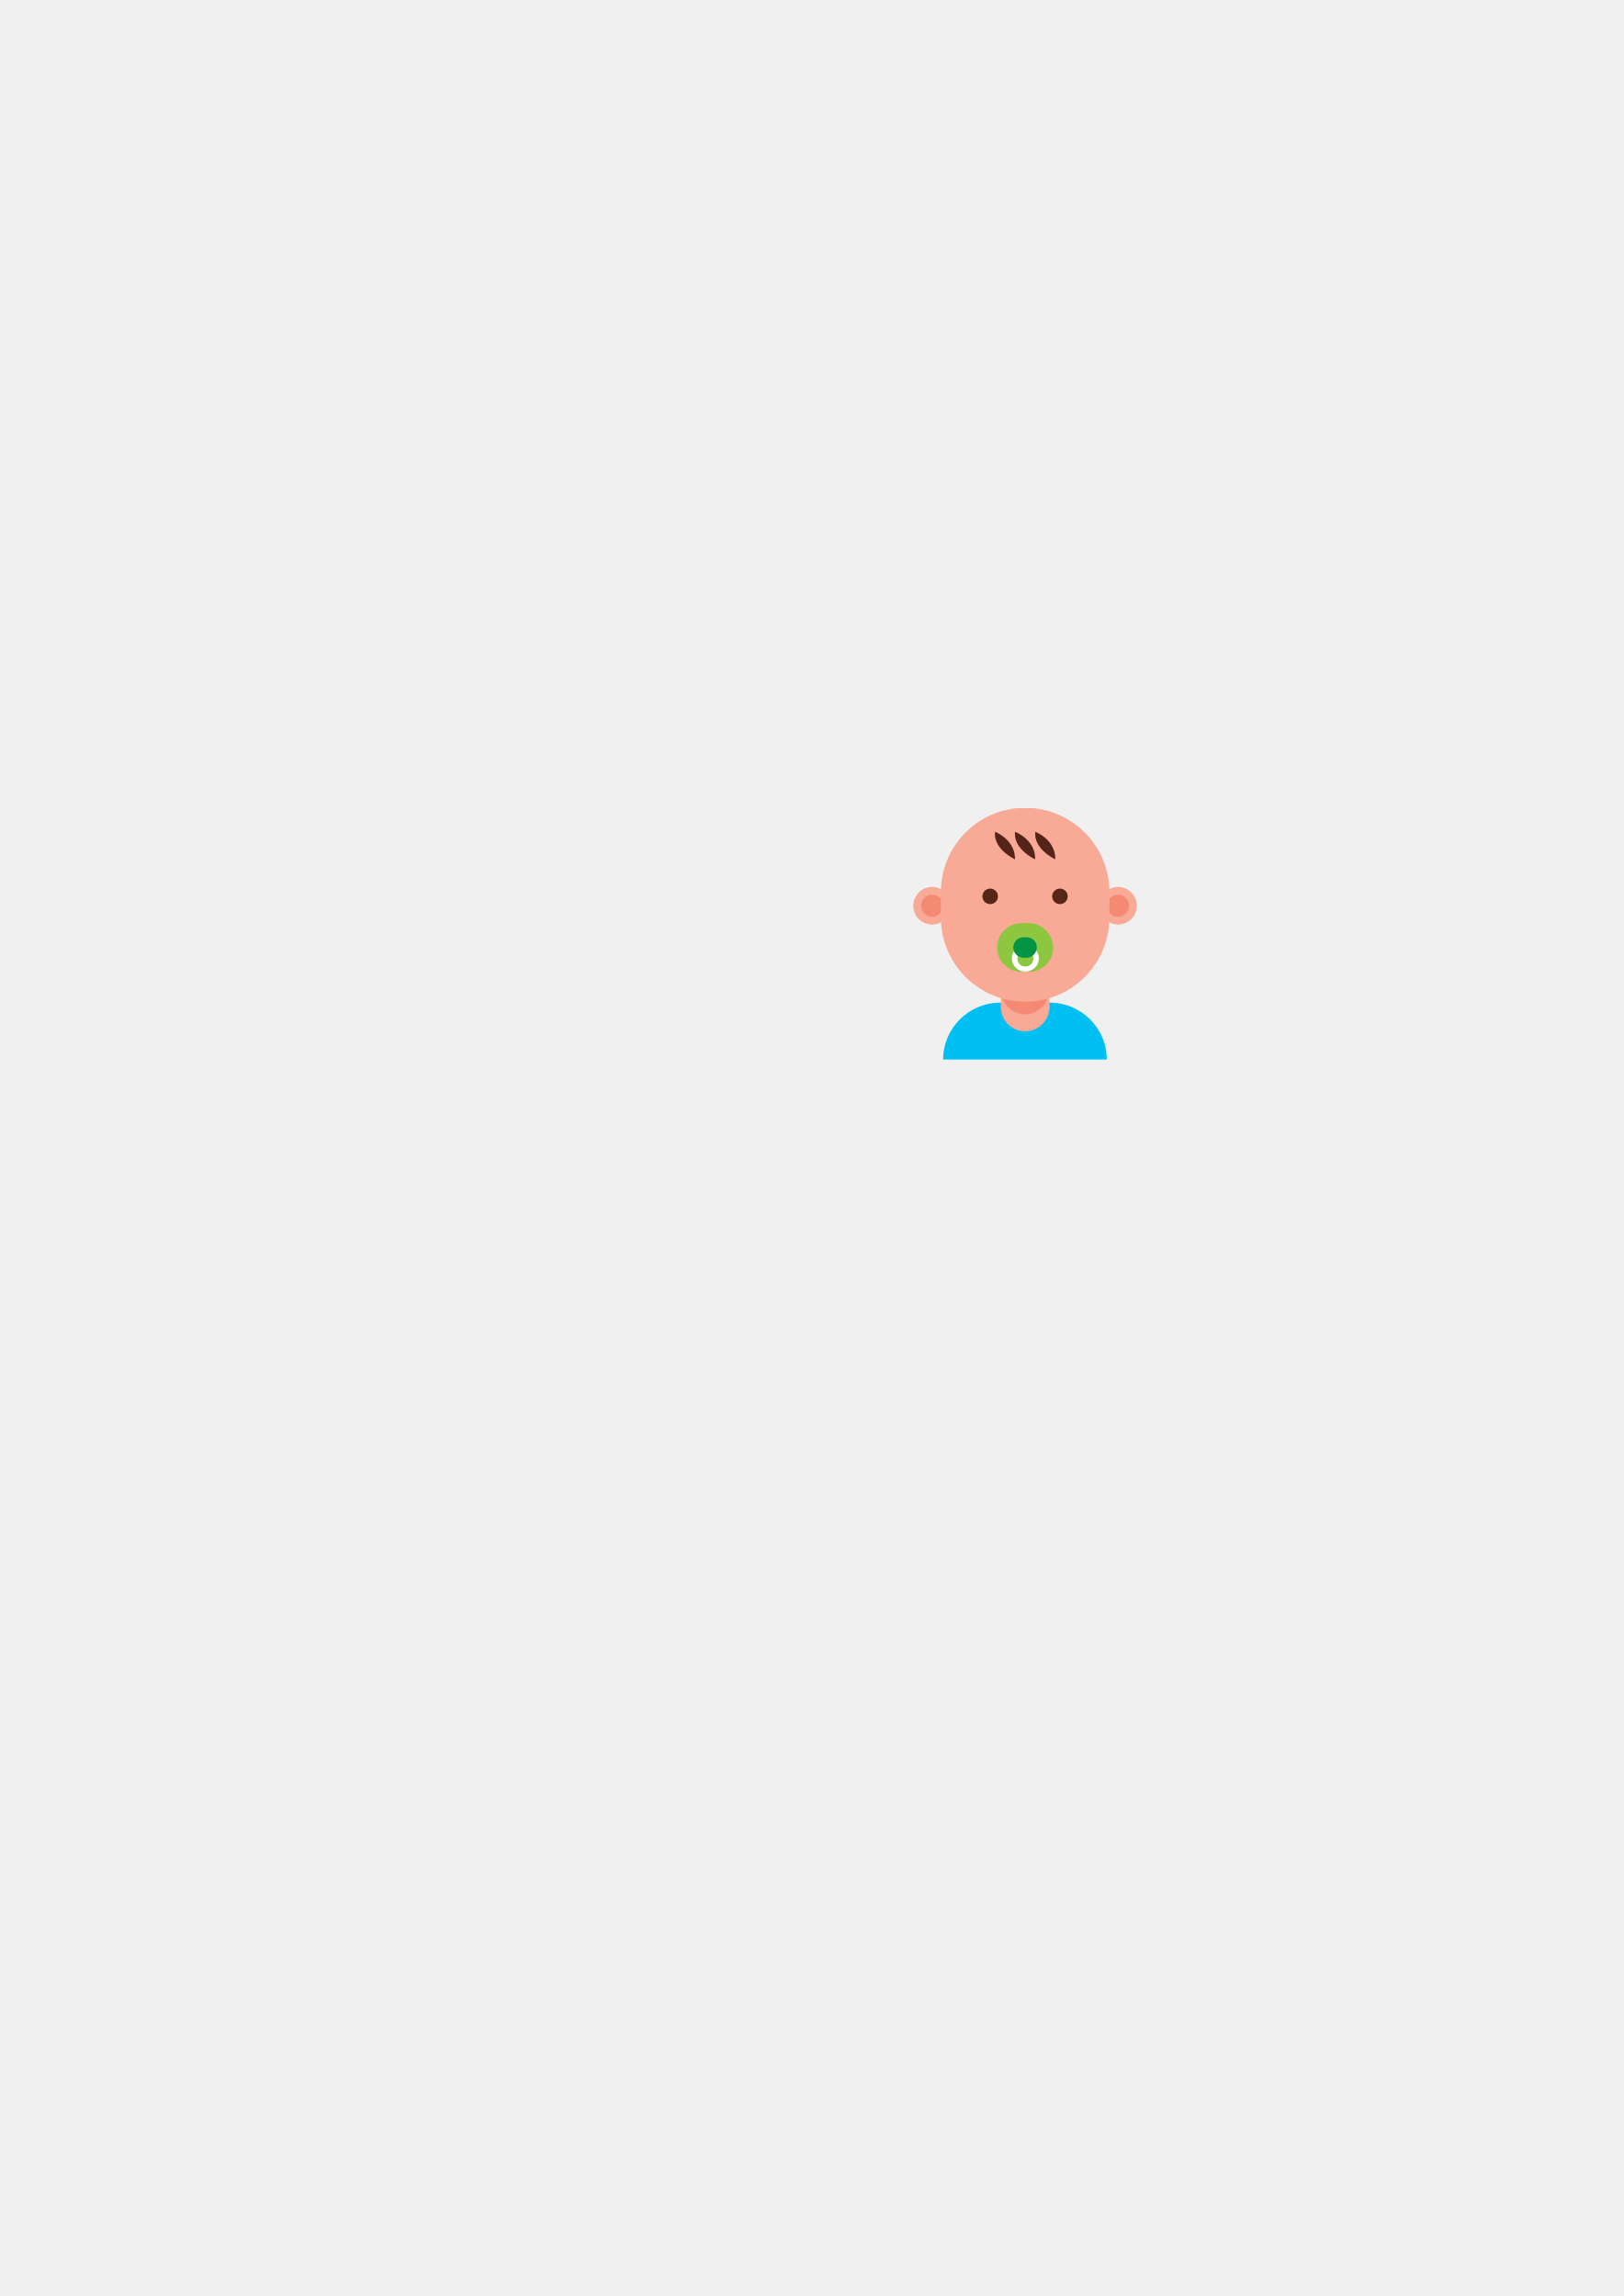
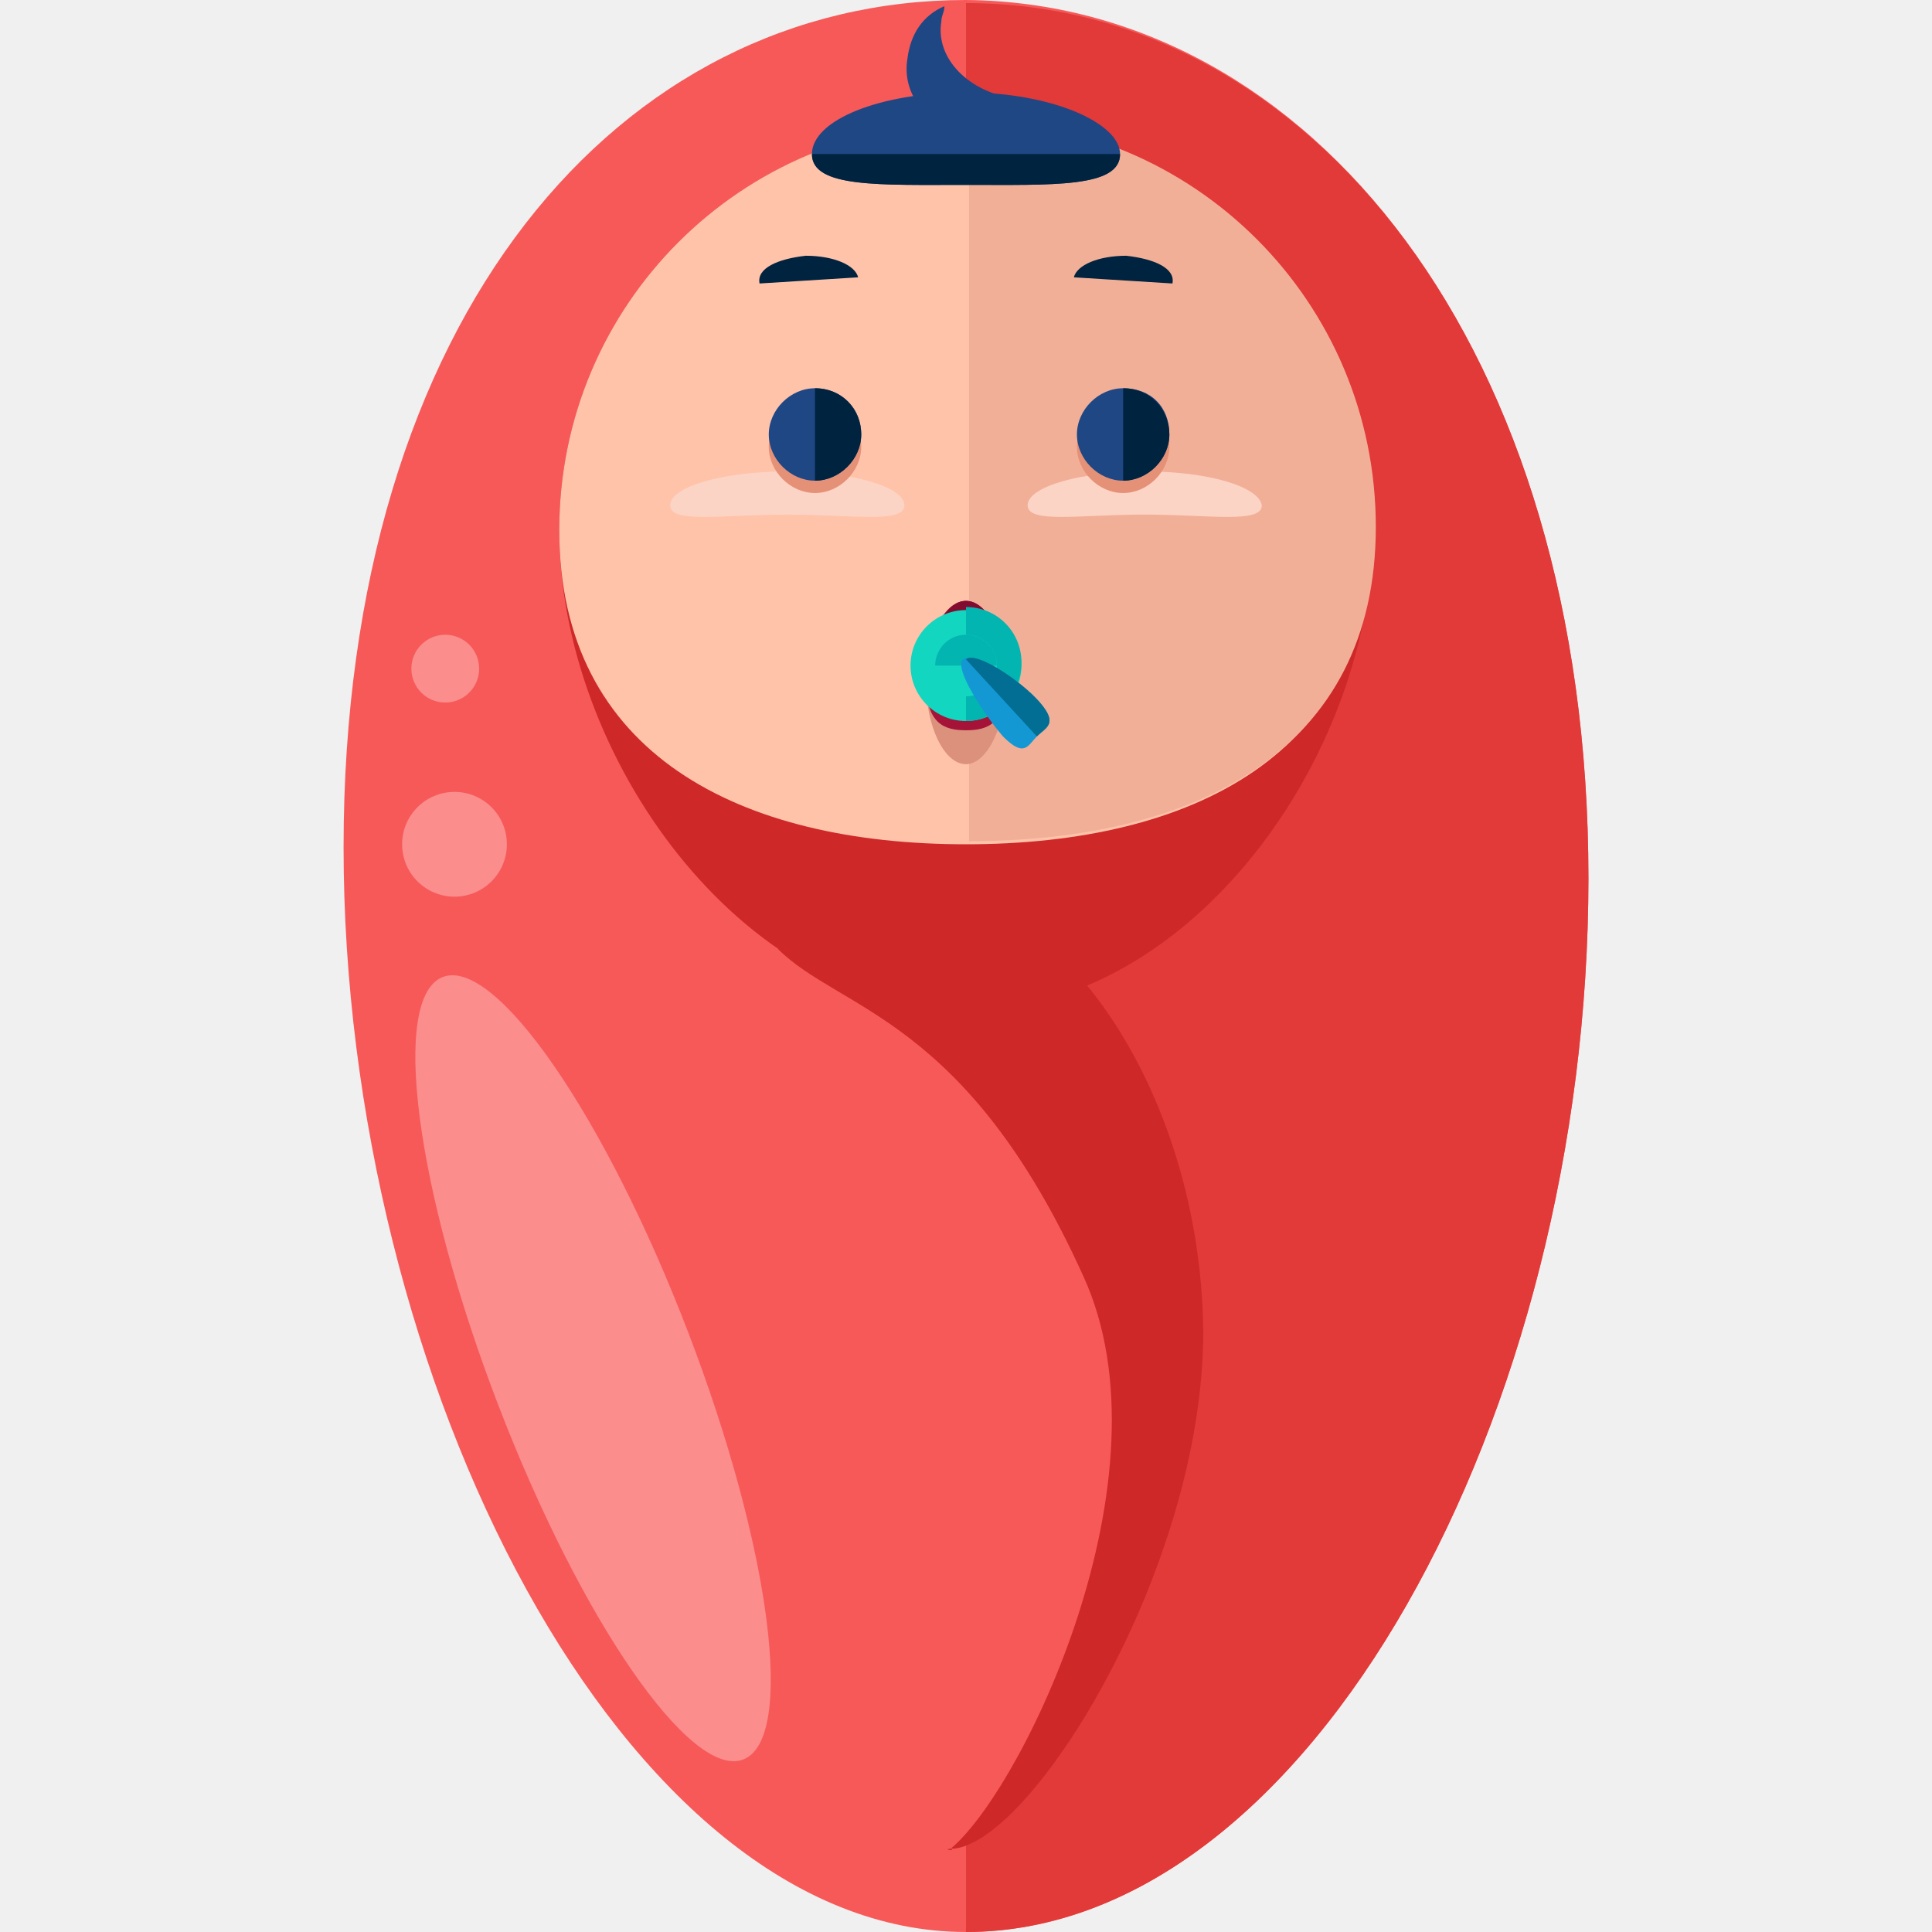
- <svg xmlns="http://www.w3.org/2000/svg" xml:space="preserve" width="2480px" height="3508px" version="1.1" style="shape-rendering:geometricPrecision; text-rendering:geometricPrecision; image-rendering:optimizeQuality; fill-rule:evenodd; clip-rule:evenodd" viewBox="0 0 2480 3507.43">
-   <defs>
-     <style type="text/css">
-    
-     .fil6 {fill:#009444}
-     .fil0 {fill:#00C0F3}
-     .fil7 {fill:#552419}
-     .fil3 {fill:#562617}
-     .fil4 {fill:#8DC63F}
-     .fil2 {fill:#F58A74}
-     .fil1 {fill:#F8AA97}
-     .fil5 {fill:white}
-    
-   </style>
-   </defs>
-   <g id="Слой_x0020_1">
-     <path class="fil0" d="M1440.76 1618.58l0 0 249.96 0c0,-48.12 -39.05,-86.87 -86.86,-86.87l-76.24 0c-47.81,0 -86.86,39.06 -86.86,86.87zm249.96 0l0 0z" />
-     <g id="_2496582399856">
-       <path class="fil1" d="M1736.66 1383.6c0,15.88 -12.88,28.75 -28.75,28.75 -15.87,0 -28.75,-12.87 -28.75,-28.75 0,-15.87 12.88,-28.74 28.75,-28.74 15.87,0 28.75,12.87 28.75,28.74l0 0z" />
-       <path class="fil2" d="M1724.78 1383.6c0,9.32 -7.55,16.88 -16.87,16.88 -9.32,0 -16.87,-7.56 -16.87,-16.88 0,-9.31 7.55,-16.87 16.87,-16.87 9.32,0 16.87,7.56 16.87,16.87l0 0z" />
-     </g>
-     <path class="fil1" d="M1452.63 1383.6c0,15.88 -12.87,28.75 -28.75,28.75 -15.87,0 -28.74,-12.87 -28.74,-28.75 0,-15.87 12.87,-28.74 28.74,-28.74 15.88,0 28.75,12.87 28.75,28.74z" />
-     <path class="fil2" d="M1440.76 1383.6c0,9.32 -7.56,16.88 -16.88,16.88 -9.32,0 -16.87,-7.56 -16.87,-16.88 0,-9.31 7.55,-16.87 16.87,-16.87 9.32,0 16.88,7.56 16.88,16.87z" />
-     <path class="fil1" d="M1528.87 1417.35l0 120.92c0,20.31 16.56,37.19 37.18,37.19l0 0c20.31,0 37.18,-16.57 37.18,-37.19l0 -120.92 -74.36 0z" />
-     <path class="fil2" d="M1528.87 1511.71c0,20.31 16.25,37.5 36.56,37.81 0,0 0.31,0 0.31,0l0 0c0,0 0.31,0 0.31,0 20.31,0 36.56,-17.18 36.56,-37.81l0 -48.74 -74.05 0 0 48.74 0.31 0z" />
-     <path class="fil1" d="M1437.32 1362.67l0 38.74c0,70.93 57.49,128.74 128.73,128.74l0 0c70.93,0 128.74,-57.49 128.74,-128.73l0 -38.75c0,-66.72 -50.89,-121.83 -116.23,-128.13l-25.03 0c-65.33,6.31 -116.21,61.41 -116.21,128.13z" />
-     <path class="fil3" d="M1524.49 1369.23c0,6.56 -5.31,11.87 -11.87,11.87 -6.55,0 -11.87,-5.31 -11.87,-11.87 0,-6.56 5.32,-11.87 11.87,-11.87 6.56,0 11.87,5.31 11.87,11.87z" />
-     <path class="fil3" d="M1631.04 1369.23c0,6.56 -5.31,11.87 -11.87,11.87 -6.56,0 -11.87,-5.31 -11.87,-11.87 0,-6.56 5.31,-11.87 11.87,-11.87 6.56,0 11.87,5.31 11.87,11.87z" />
-     <path class="fil4" d="M1571.68 1410.16l-11.25 0c-20.63,0 -37.18,16.57 -37.18,37.19l0 0c0,20.62 16.56,37.18 37.18,37.18l11.25 0c20.62,0 37.18,-16.56 37.18,-37.18l0 0c-0.31,-20.62 -16.87,-37.19 -37.18,-37.19z" />
-     <path class="fil5" d="M1566.05 1484.22c-5.31,0 -10.62,-2.19 -14.37,-5.94 -3.75,-3.75 -5.94,-9.06 -5.94,-14.37 0,-5.31 2.19,-10.63 5.94,-14.38l5.94 5.94c-2.19,2.19 -3.44,5.31 -3.44,8.75 0,3.12 1.25,6.25 3.44,8.75 2.18,2.18 5.31,3.43 8.74,3.43 3.44,0 6.25,-1.25 8.75,-3.43 2.19,-2.19 3.44,-5.31 3.44,-8.75 0,-3.13 -1.25,-6.25 -3.44,-8.75l5.94 -5.94c3.75,3.75 5.94,9.07 5.94,14.38 0,5.31 -2.19,10.62 -5.94,14.37 -4.37,3.75 -9.69,5.94 -15,5.94z" />
-     <path class="fil6" d="M1568.24 1431.72l-4.69 0c-8.75,0 -15.62,7.19 -15.62,15.63l0 0c0,8.75 7.19,15.62 15.62,15.62l4.69 0c8.75,0 15.62,-7.19 15.62,-15.62l0 0c0.32,-8.75 -6.87,-15.63 -15.62,-15.63z" />
-     <path class="fil7" d="M1520.12 1270.49c0,0 -5.62,23.44 30.31,42.19 0,0 3.12,-26.88 -30.31,-42.19z" />
-     <path class="fil7" d="M1550.74 1270.49c0,0 -5.62,23.44 30.31,42.19 0.31,0 3.44,-26.88 -30.31,-42.19z" />
-     <path class="fil7" d="M1581.68 1270.49c0,0 -5.63,23.44 30.3,42.19 0,0 3.13,-26.88 -30.3,-42.19z" />
+ <svg xmlns="http://www.w3.org/2000/svg" version="1.1" id="Layer_1" x="0px" y="0px" viewBox="0 0 501.6 501.6" style="enable-background:new 0 0 501.6 501.6;" xml:space="preserve">
+   <path style="fill:#F75959;" d="M412.4,228c0,138.4-72,273.6-161.6,273.6C162,501.6,89.2,358.4,89.2,220S161.2,0,250.8,0  C339.6,0.8,412.4,89.6,412.4,228z" />
+   <path style="fill:#E23939;" d="M250.8,0.8c88.8,0,161.6,88.8,161.6,227.2s-72,273.6-161.6,273.6" />
+   <path style="fill:#CE2828;" d="M356.4,137.6c0,58.4-47.2,124.8-105.6,124.8S145.2,196,145.2,137.6S192.4,32,250.8,32  S356.4,79.2,356.4,137.6z" />
+   <path style="fill:#FFC3A9;" d="M356.4,137.6c0,58.4-47.2,81.6-105.6,81.6S145.2,196,145.2,137.6S192.4,32,250.8,32  S356.4,79.2,356.4,137.6z" />
+   <path style="fill:#F2AF97;" d="M251.6,31.2c58.4,0,105.6,47.2,105.6,105.6s-47.2,81.6-105.6,81.6" />
+   <g>
+     <path style="fill:#00233F;" d="M209.2,66.4c-7.2,0.8-12.8,3.2-12,7.2l25.6-1.6C222,68.8,216.4,66.4,209.2,66.4z" />
+     <path style="fill:#00233F;" d="M292.4,66.4c7.2,0.8,12.8,3.2,12,7.2L278.8,72C279.6,68.8,285.2,66.4,292.4,66.4z" />
  </g>
+   <g>
+     <path style="fill:#FCD4C5;" d="M204.4,122.4c-16.8,0-30.4,4-30.4,8.8s13.6,2.4,30.4,2.4s30.4,2.4,30.4-2.4   C234.8,126.4,221.2,122.4,204.4,122.4z" />
+     <path style="fill:#FCD4C5;" d="M297.2,122.4c-16.8,0-30.4,4-30.4,8.8s13.6,2.4,30.4,2.4s30.4,2.4,30.4-2.4   C326.8,126.4,314,122.4,297.2,122.4z" />
+   </g>
+   <g>
+     <path style="fill:#E59177;" d="M223.6,116c0,6.4-5.6,12-12,12s-12-5.6-12-12s5.6-12,12-12S223.6,109.6,223.6,116z" />
+     <path style="fill:#E59177;" d="M303.6,116c0,6.4-5.6,12-12,12c-6.4,0-12-5.6-12-12s5.6-12,12-12C298.8,104,303.6,109.6,303.6,116z" />
+   </g>
+   <path style="fill:#1E4784;" d="M223.6,112.8c0,6.4-5.6,12-12,12s-12-5.6-12-12s5.6-12,12-12C218,100.8,223.6,105.6,223.6,112.8z" />
+   <path style="fill:#00233F;" d="M211.6,100.8c7.2,0,12,5.6,12,12s-5.6,12-12,12" />
+   <path style="fill:#1E4784;" d="M303.6,112.8c0,6.4-5.6,12-12,12c-6.4,0-12-5.6-12-12s5.6-12,12-12  C298.8,100.8,303.6,105.6,303.6,112.8z" />
+   <path style="fill:#00233F;" d="M291.6,100.8c7.2,0,12,5.6,12,12s-5.6,12-12,12" />
+   <path style="fill:#DB917B;" d="M261.2,176.8c0,11.2-4.8,21.6-10.4,21.6c-5.6,0-10.4-9.6-10.4-21.6s4.8-20.8,10.4-20.8  C256.4,156,261.2,165.6,261.2,176.8z" />
+   <path style="fill:#A51339;" d="M261.2,176.8c0,11.2-4.8,12.8-10.4,12.8c-5.6,0-10.4-1.6-10.4-12.8s4.8-20.8,10.4-20.8  C256.4,156,261.2,165.6,261.2,176.8z" />
+   <path style="fill:#820C30;" d="M240.4,176.8c0-11.2,4.8-20.8,10.4-20.8c5.6,0,10.4,9.6,10.4,20.8" />
+   <circle style="fill:#12D6BF;" cx="250.8" cy="172.8" r="14.4" />
+   <path style="fill:#02B5B0;" d="M250.8,157.6c8,0,14.4,6.4,14.4,14.4s-6.4,15.2-14.4,15.2" />
+   <circle style="fill:#12D6BF;" cx="250.8" cy="172.8" r="8" />
+   <path style="fill:#02B5B0;" d="M242.8,172.8c0-4,3.2-8,8-8c4,0,8,3.2,8,8" />
+   <path style="fill:#1398D3;" d="M270,182.4c4.8,5.6,1.6,6.4-0.8,8.8c-2.4,2.4-3.2,5.6-8.8,0c-4.8-5.6-12.8-17.6-10.4-20  C253.2,168.8,265.2,176.8,270,182.4z" />
+   <path style="fill:#036E93;" d="M250.8,171.2c2.4-2.4,14.4,5.6,19.2,11.2c4.8,5.6,1.6,6.4-0.8,8.8" />
+   <path style="fill:#1E4784;" d="M290.8,40c0,8.8-17.6,8-40,8s-40,0.8-40-8s17.6-16,40-16S290.8,32,290.8,40z" />
+   <path style="fill:#00233F;" d="M290.8,40c0,8.8-17.6,8-40,8s-40,0.8-40-8" />
+   <path style="fill:#1E4784;" d="M263.6,25.6c-12-1.6-20.8-10.4-19.2-20c0-1.6,0.8-2.4,0.8-4c-5.6,2.4-8.8,7.2-9.6,13.6  c-1.6,9.6,5.6,17.6,14.4,19.2c7.2,0.8,13.6-2.4,16.8-8C266,25.6,265.2,25.6,263.6,25.6z" />
+   <path style="fill:#F75959;" d="M306,346.4c0,62.4-39.2,133.6-59.2,133.6c-20,0-28-66.4-28-128.8s9.6-100,29.6-100  C268.4,250.4,306,284,306,346.4z" />
+   <path style="fill:#CE2828;" d="M254.8,237.6c-8.8,0-46.4-7.2-52.8,8.8c16,16,48.8,17.6,79.2,84.8c24,52-16,133.6-34.4,148.8  c1.6,0.8-2.4,0,0,0c20,0,65.6-72,65.6-134.4C311.6,282.4,274.8,237.6,254.8,237.6z" />
+   <g>
+     <ellipse transform="matrix(-0.3584 -0.9336 0.9336 -0.3584 -122.4964 626.29)" style="fill:#FC8D8D;" cx="153.965" cy="355.239" rx="108.803" ry="26.401" />
+     <circle style="fill:#FC8D8D;" cx="118" cy="219.2" r="13.6" />
+     <circle style="fill:#FC8D8D;" cx="115.6" cy="173.6" r="8.8" />
+   </g>
+   <g>
+ </g>
+   <g>
+ </g>
+   <g>
+ </g>
+   <g>
+ </g>
+   <g>
+ </g>
+   <g>
+ </g>
+   <g>
+ </g>
+   <g>
+ </g>
+   <g>
+ </g>
+   <g>
+ </g>
+   <g>
+ </g>
+   <g>
+ </g>
+   <g>
+ </g>
+   <g>
+ </g>
+   <g>
+ </g>
</svg>
